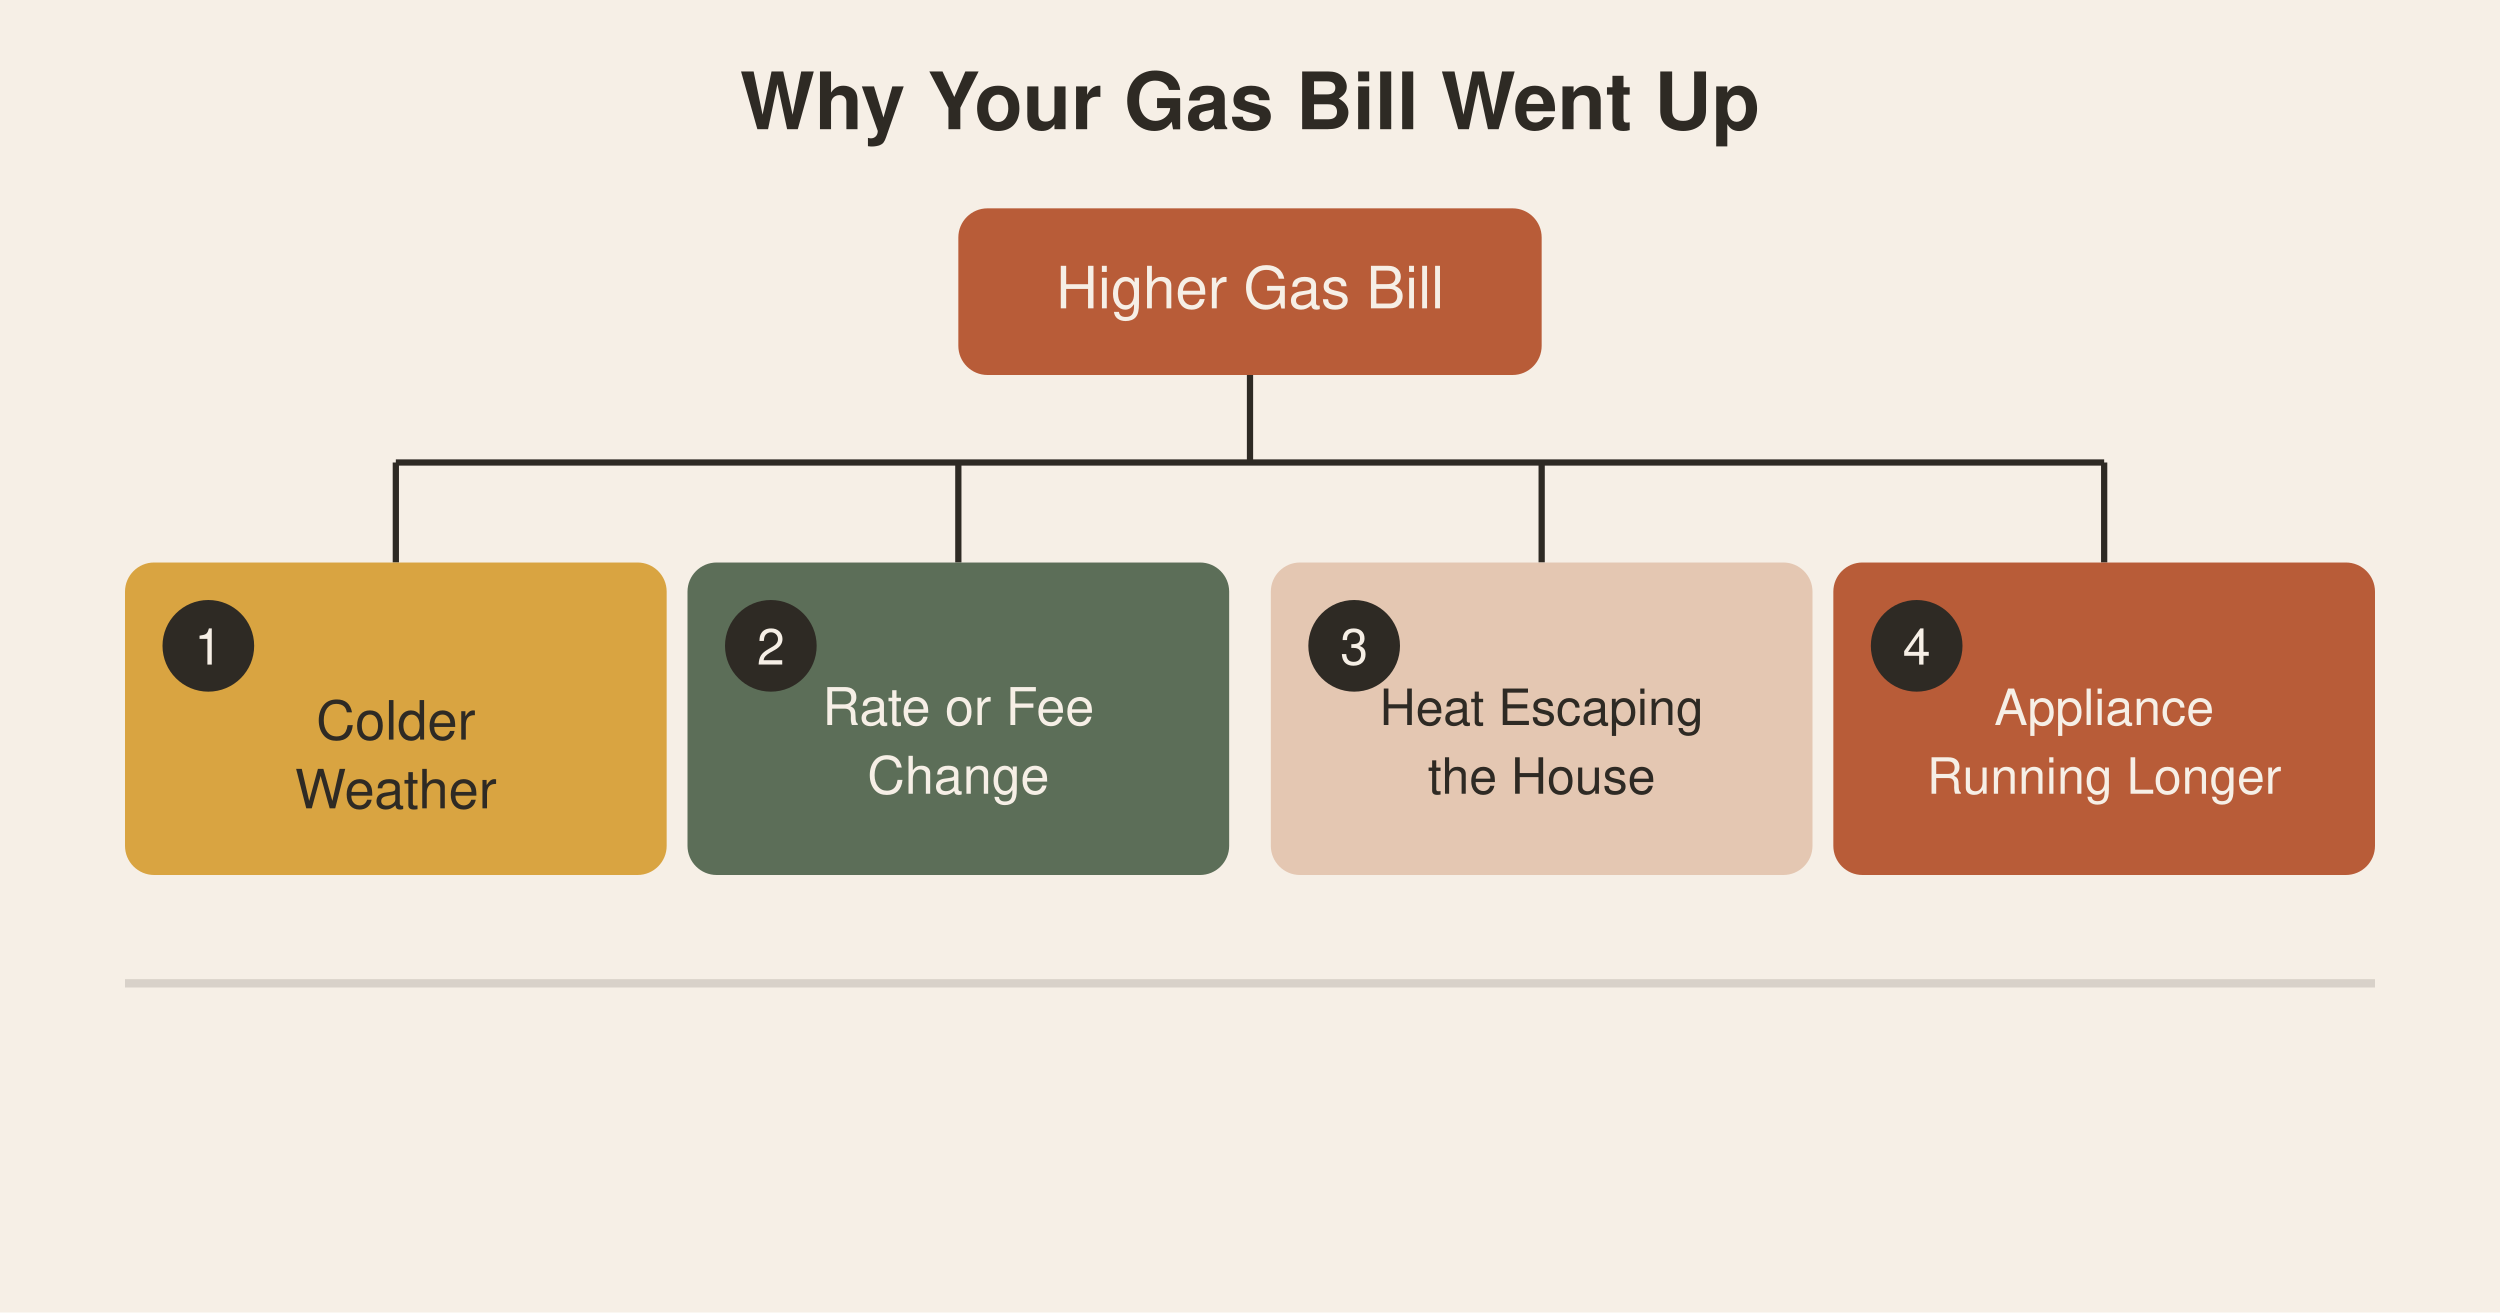
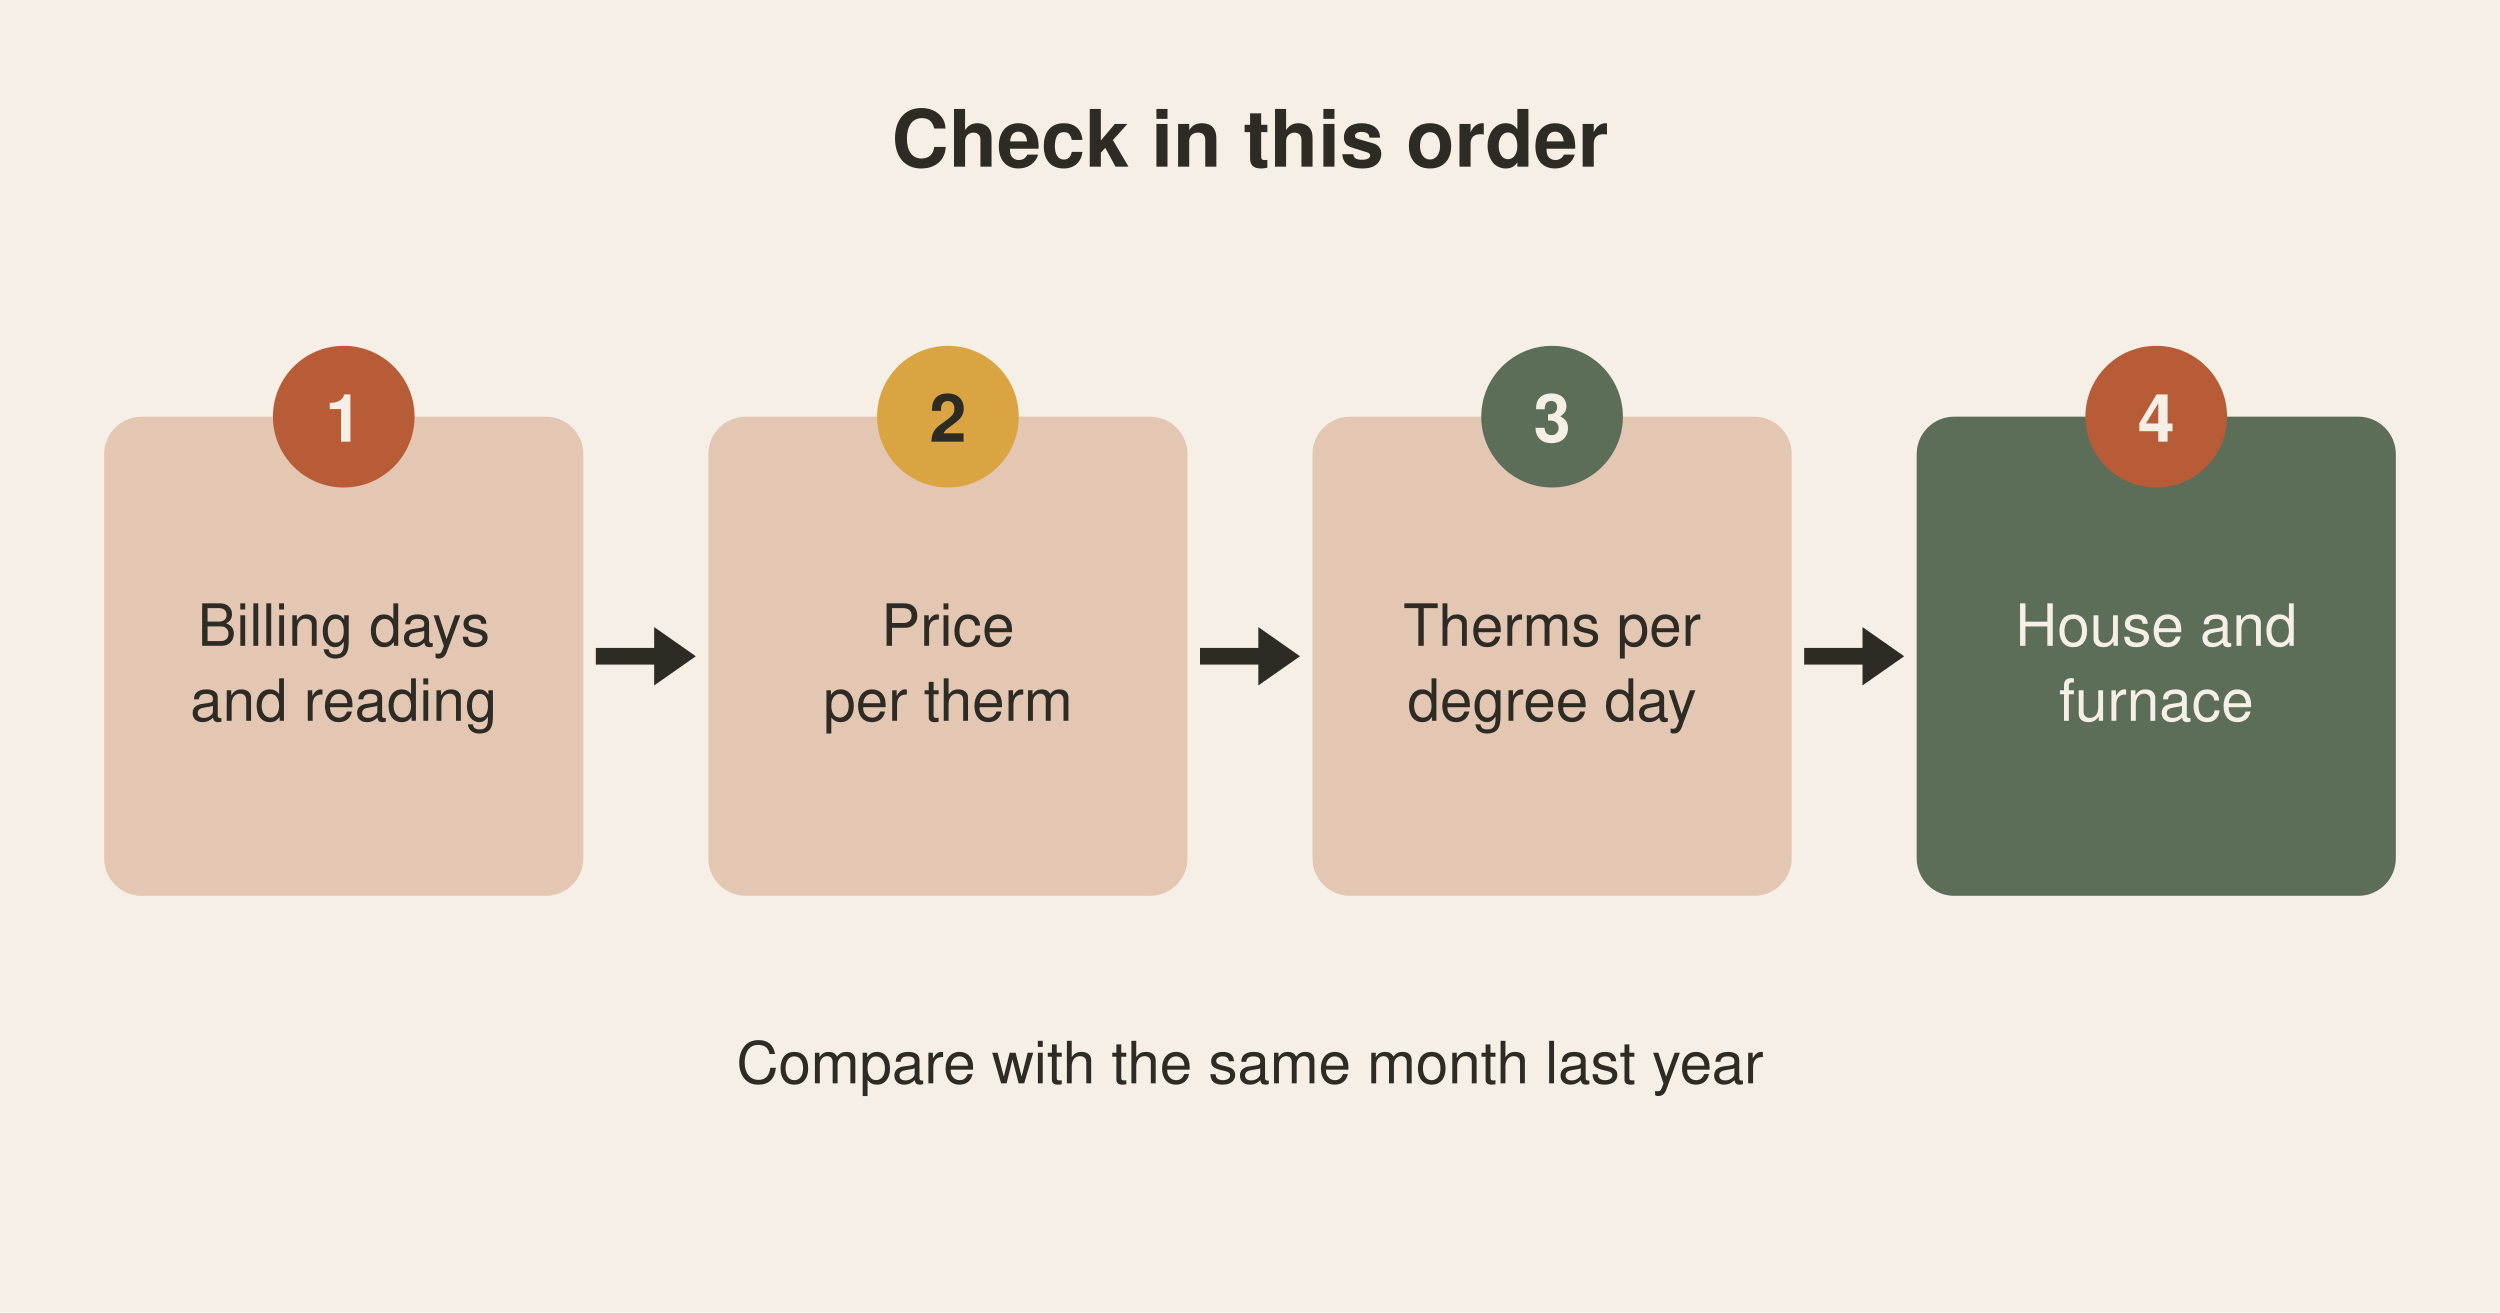
- <svg xmlns="http://www.w3.org/2000/svg" viewBox="0 0 1200 630" font-family="Helvetica, Arial, sans-serif">
+ <svg xmlns="http://www.w3.org/2000/svg" viewBox="0 0 1200 630">
  <rect width="1200" height="630" fill="#F6EFE6" />
-   <text x="600" y="62" font-size="38" fill="#2E2A24" text-anchor="middle" font-weight="bold">Why Your Gas Bill Went Up</text>
-   <rect x="460" y="100" width="280" height="80" rx="14" fill="#B85C38" />
-   <text x="600" y="148" font-size="28" fill="#F6EFE6" text-anchor="middle">Higher Gas Bill</text>
-   <line x1="600" y1="180" x2="600" y2="222" stroke="#2E2A24" stroke-width="3" />
-   <line x1="190" y1="222" x2="1010" y2="222" stroke="#2E2A24" stroke-width="3" />
-   <line x1="190" y1="222" x2="190" y2="270" stroke="#2E2A24" stroke-width="3" />
-   <line x1="460" y1="222" x2="460" y2="270" stroke="#2E2A24" stroke-width="3" />
-   <line x1="740" y1="222" x2="740" y2="270" stroke="#2E2A24" stroke-width="3" />
-   <line x1="1010" y1="222" x2="1010" y2="270" stroke="#2E2A24" stroke-width="3" />
-   <rect x="60" y="270" width="260" height="150" rx="14" fill="#D9A441" />
-   <circle cx="100" cy="310" r="22" fill="#2E2A24" />
-   <text x="100" y="319" font-size="24" fill="#F6EFE6" text-anchor="middle">1</text>
-   <text x="190" y="355" font-size="26" fill="#2E2A24" text-anchor="middle">Colder</text>
-   <text x="190" y="388" font-size="26" fill="#2E2A24" text-anchor="middle">Weather</text>
-   <rect x="330" y="270" width="260" height="150" rx="14" fill="#5C6E58" />
-   <circle cx="370" cy="310" r="22" fill="#2E2A24" />
-   <text x="370" y="319" font-size="24" fill="#F6EFE6" text-anchor="middle">2</text>
-   <text x="460" y="348" font-size="25" fill="#F6EFE6" text-anchor="middle">Rate or Fee</text>
-   <text x="460" y="381" font-size="25" fill="#F6EFE6" text-anchor="middle">Change</text>
-   <rect x="610" y="270" width="260" height="150" rx="14" fill="#E4C7B2" />
-   <circle cx="650" cy="310" r="22" fill="#2E2A24" />
-   <text x="650" y="319" font-size="24" fill="#F6EFE6" text-anchor="middle">3</text>
-   <text x="740" y="348" font-size="24" fill="#2E2A24" text-anchor="middle">Heat Escaping</text>
-   <text x="740" y="381" font-size="24" fill="#2E2A24" text-anchor="middle">the House</text>
-   <rect x="880" y="270" width="260" height="150" rx="14" fill="#B85C38" />
-   <circle cx="920" cy="310" r="22" fill="#2E2A24" />
-   <text x="920" y="319" font-size="24" fill="#F6EFE6" text-anchor="middle">4</text>
-   <text x="1010" y="348" font-size="24" fill="#F6EFE6" text-anchor="middle">Appliance</text>
-   <text x="1010" y="381" font-size="24" fill="#F6EFE6" text-anchor="middle">Running Longer</text>
-   <rect x="60" y="470" width="1080" height="4" fill="#2E2A24" opacity="0.15" />
+   <text x="600" y="80" text-anchor="middle" font-family="Helvetica, Arial, sans-serif" font-size="38" font-weight="bold" fill="#2E2A24">Check in this order</text>
+   <rect x="50" y="200" width="230" height="230" rx="18" fill="#E4C7B2" />
+   <circle cx="165" cy="200" r="34" fill="#B85C38" />
+   <text x="165" y="212" text-anchor="middle" font-family="Helvetica, Arial, sans-serif" font-size="32" font-weight="bold" fill="#F6EFE6">1</text>
+   <text x="165" y="310" text-anchor="middle" font-family="Helvetica, Arial, sans-serif" font-size="28" fill="#2E2A24">Billing days</text>
+   <text x="165" y="346" text-anchor="middle" font-family="Helvetica, Arial, sans-serif" font-size="28" fill="#2E2A24">and reading</text>
+   <rect x="340" y="200" width="230" height="230" rx="18" fill="#E4C7B2" />
+   <circle cx="455" cy="200" r="34" fill="#D9A441" />
+   <text x="455" y="212" text-anchor="middle" font-family="Helvetica, Arial, sans-serif" font-size="32" font-weight="bold" fill="#2E2A24">2</text>
+   <text x="455" y="310" text-anchor="middle" font-family="Helvetica, Arial, sans-serif" font-size="28" fill="#2E2A24">Price</text>
+   <text x="455" y="346" text-anchor="middle" font-family="Helvetica, Arial, sans-serif" font-size="28" fill="#2E2A24">per therm</text>
+   <rect x="630" y="200" width="230" height="230" rx="18" fill="#E4C7B2" />
+   <circle cx="745" cy="200" r="34" fill="#5C6E58" />
+   <text x="745" y="212" text-anchor="middle" font-family="Helvetica, Arial, sans-serif" font-size="32" font-weight="bold" fill="#F6EFE6">3</text>
+   <text x="745" y="310" text-anchor="middle" font-family="Helvetica, Arial, sans-serif" font-size="28" fill="#2E2A24">Therms per</text>
+   <text x="745" y="346" text-anchor="middle" font-family="Helvetica, Arial, sans-serif" font-size="28" fill="#2E2A24">degree day</text>
+   <rect x="920" y="200" width="230" height="230" rx="18" fill="#5C6E58" />
+   <circle cx="1035" cy="200" r="34" fill="#B85C38" />
+   <text x="1035" y="212" text-anchor="middle" font-family="Helvetica, Arial, sans-serif" font-size="32" font-weight="bold" fill="#F6EFE6">4</text>
+   <text x="1035" y="310" text-anchor="middle" font-family="Helvetica, Arial, sans-serif" font-size="28" fill="#F6EFE6">House and</text>
+   <text x="1035" y="346" text-anchor="middle" font-family="Helvetica, Arial, sans-serif" font-size="28" fill="#F6EFE6">furnace</text>
+   <g fill="#2E2A24">
+     <rect x="286" y="311" width="30" height="8" />
+     <polygon points="314,301 334,315 314,329" />
+     <rect x="576" y="311" width="30" height="8" />
+     <polygon points="604,301 624,315 604,329" />
+     <rect x="866" y="311" width="30" height="8" />
+     <polygon points="894,301 914,315 894,329" />
+   </g>
+   <text x="600" y="520" text-anchor="middle" font-family="Helvetica, Arial, sans-serif" font-size="28" fill="#2E2A24">Compare with the same month last year</text>
</svg>
